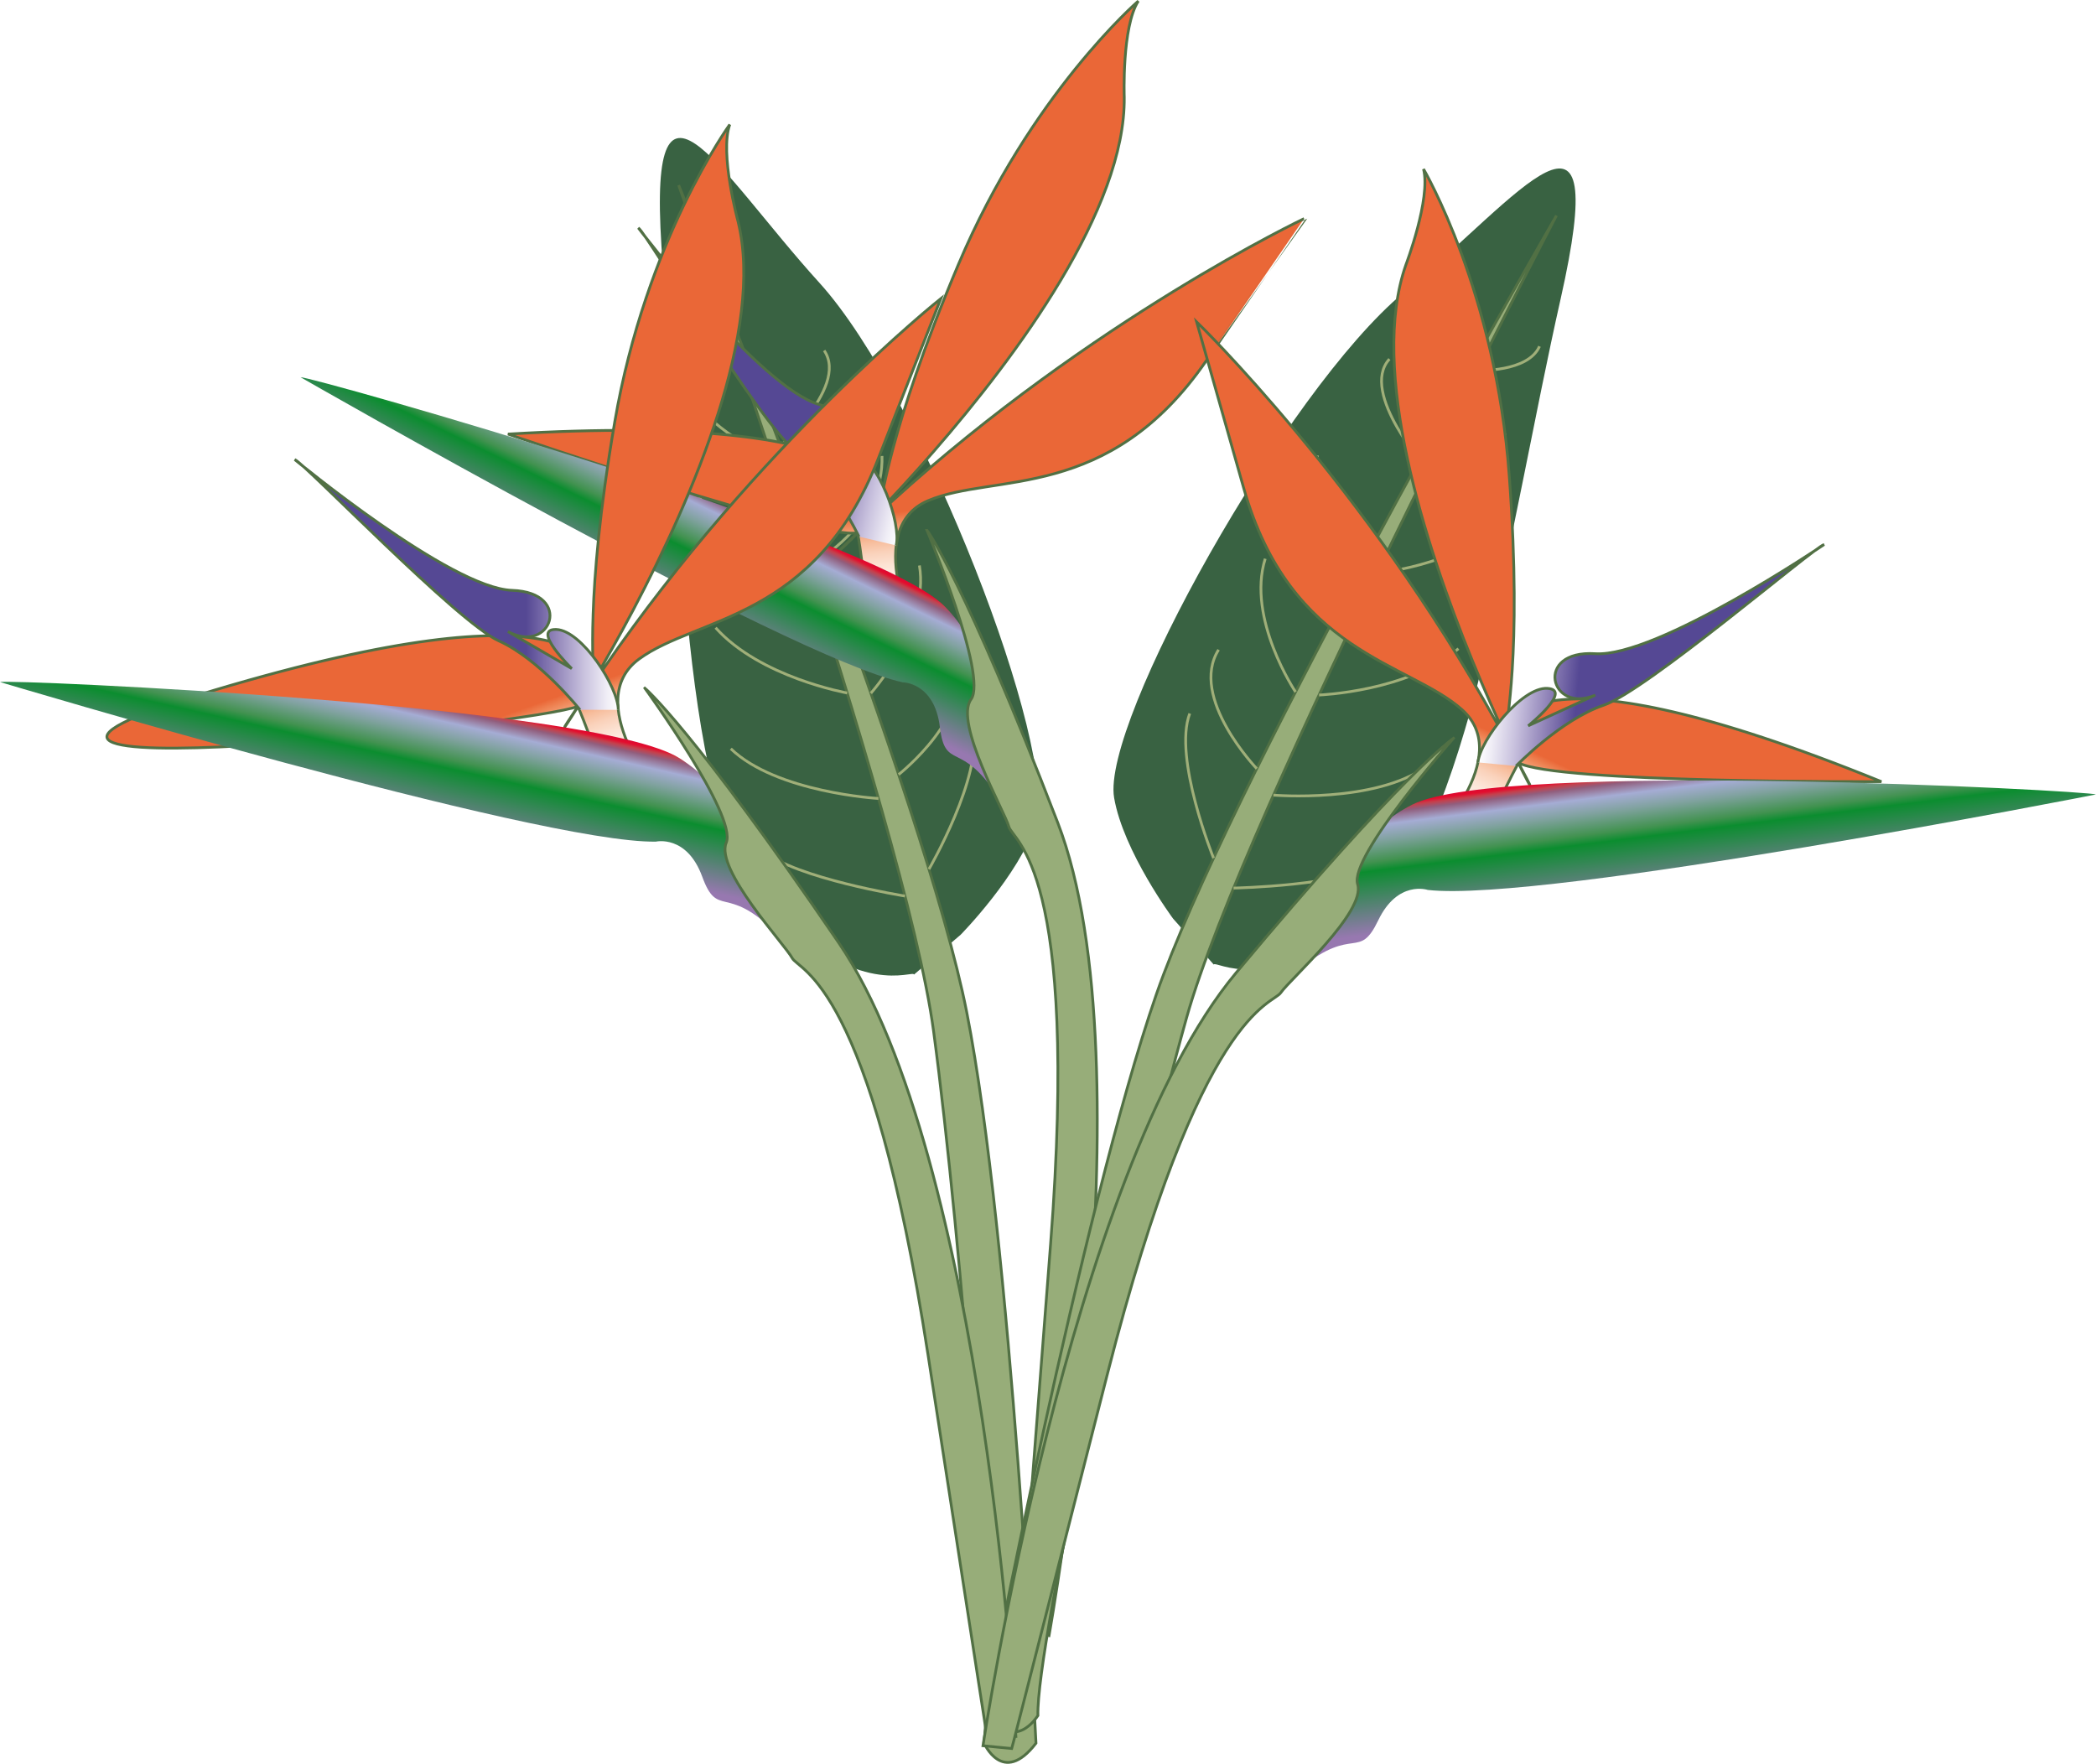
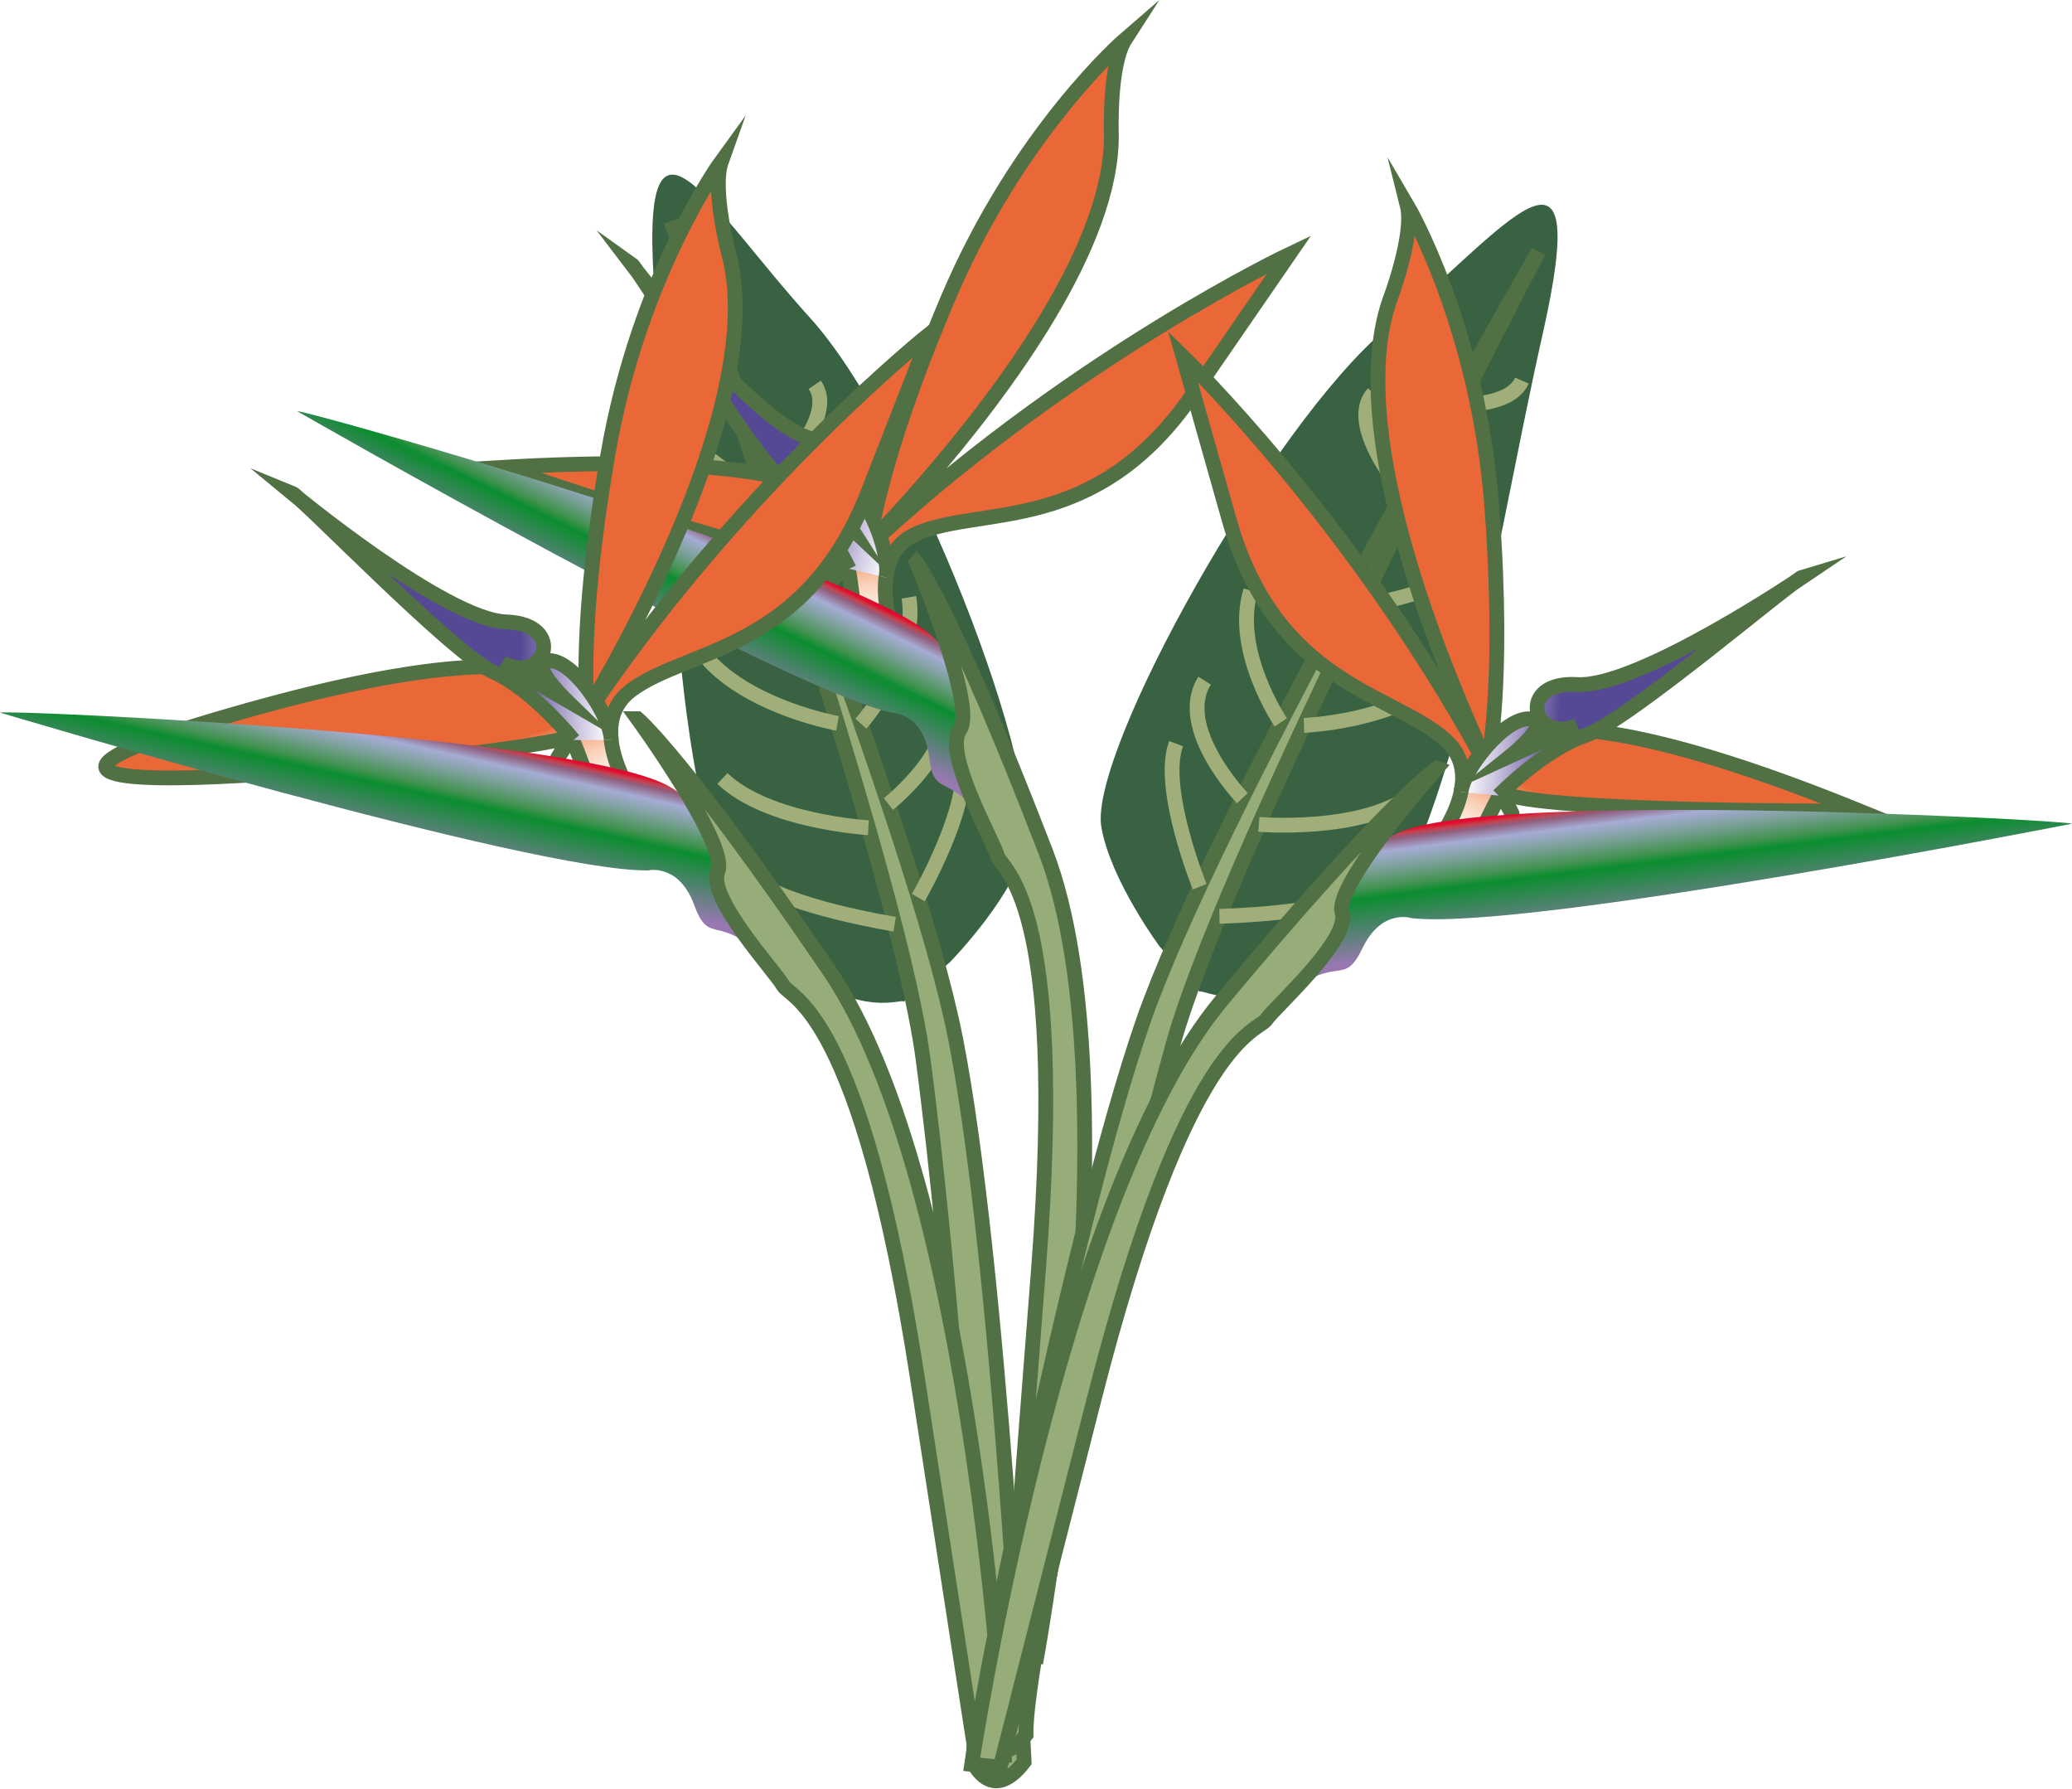
- <svg xmlns="http://www.w3.org/2000/svg" id="Calque_1" enable-background="new 0 0 763.325 642.343" xml:space="preserve" viewBox="0 0 140 117.81" version="1.1" y="0px" x="0px" width="140" height="117.81">
-   <defs id="defs1047" />
-   <g id="g3" transform="matrix(0.1834088,0,0,0.1834088,0,-9.8060946e-4)">
-     <g id="g5">
-       <path id="path7" d="m 349.85,340.42 c 0,0 21.323,-21.658 27.388,-40.598 8.494,-26.523 -41.257,-155.44 -78.829,-196.83 -37.572,-41.393 -64.052,-91.67 -56.945,-5.591 7.107,86.079 5.925,200.07 38.58,233.41 32.655,33.34 52.511,22.289 52.828,24.104" fill="#396242" />
-       <path id="path9" stroke="#517044" d="m 377.29,634.84 c 0,0 -9.091,-184.1 -25.238,-266.28 -14.96,-76.13 -92.23,-269.66 -103.51,-297.7 -0.894,-2.223 -1.373,-3.406 -1.373,-3.406 0,0 82.599,231.87 92.809,307.98 10.211,76.109 22.582,233.25 18.312,259.2 0,0.01 6.83,16.08 19,0.21 z" fill="#97ad79" />
-       <path id="path11" stroke="#a0af79" d="m 338.31,316.54 c 0,0 19.738,-34.138 15.914,-50.959" fill="none" />
-       <path id="path13" stroke="#a0af79" d="m 329.59,326.33 c 0,0 -39.936,-6.414 -51.832,-16.538" fill="none" />
-       <path id="path15" stroke="#a0af79" d="m 319.91,290.79 c 0,0 -37.068,-2.08 -53.768,-18.12" fill="none" />
-       <path id="path17" stroke="#a0af79" d="m 308.53,252.37 c 0,0 -31.704,-5.63 -47.926,-23.761" fill="none" />
-       <path id="path19" stroke="#a0af79" d="m 293.82,205.51 c 0,0 -35.885,-8.932 -39.698,-26.972" fill="none" />
-       <path id="path21" stroke="#a0af79" d="m 254.43,148.54 c 15.04,14.999 26.355,17.092 26.355,17.092 0,0 28.719,-24.238 19.362,-37.978" fill="none" />
-       <path id="path23" stroke="#a0af79" d="m 267.92,127.32 c 0,0 -18.453,-1.833 -21.246,-11.863" fill="none" />
-       <path id="path25" stroke="#a0af79" d="m 327.27,282.08 c 0,0 28.208,-22.227 19.788,-40.946" fill="none" />
-       <path id="path27" stroke="#a0af79" d="m 317.15,252.46 c 0,0 21.441,-23.924 17.682,-46.523" fill="none" />
-       <path id="path29" stroke="#a0af79" d="m 299.37,202.91 c 0,0 22.545,-13.337 21.836,-36.861" fill="none" />
-     </g>
-     <g id="g31">
-       <linearGradient id="SVGID_1_" y2="-102.61" gradientUnits="userSpaceOnUse" x2="211.89" gradientTransform="matrix(0.9736,0.2282,-0.2282,0.9736,82.693,14.651)" y1="156.7" x1="304.34">
-         <stop id="stop34" style="stop-color:#FFFFFF" offset="0" />
-         <stop id="stop36" style="stop-color:#FFFEFD" offset=".053" />
-         <stop id="stop38" style="stop-color:#FFF8F5" offset=".08" />
-         <stop id="stop40" style="stop-color:#FEF0E7" offset=".102" />
-         <stop id="stop42" style="stop-color:#FCE3D4" offset=".12" />
-         <stop id="stop44" style="stop-color:#FAD2BB" offset=".137" />
-         <stop id="stop46" style="stop-color:#F7BD9C" offset=".152" />
-         <stop id="stop48" style="stop-color:#F3A178" offset=".166" />
-         <stop id="stop50" style="stop-color:#EE8151" offset=".179" />
-         <stop id="stop52" style="stop-color:#EA6737" offset=".188" />
-       </linearGradient>
-       <path id="path54" stroke="#517044" d="m 333.75,232.07 c 0,0 -19.69,-39.563 4.263,-49.739 23.953,-10.177 65.681,0.761 101.3,-50.972 35.619,-51.733 35.621,-51.732 35.621,-51.732 0,0 -77.064,36.515 -150.13,102.96 -73.066,66.445 85.64,-66.086 84.628,-147.2 0,0 -0.924,-25.637 5.124,-35.003 0,0 -39.33,33.916 -65.527,95.946 -26.196,62.03 -27.208,86.057 -28.753,86.08 -1.546,0.023 4.885,-32.6 -135.29,-24.324 0,0 112.5,38.799 127.35,35.943 0,0 5.763,32.9 0.478,33.136 l 20.94,4.9 z" fill="url(#SVGID_1_)" style="fill:url(#SVGID_1_)" />
-       <linearGradient id="SVGID_2_" y2="163.12" gradientUnits="userSpaceOnUse" x2="194.09" gradientTransform="matrix(0.9736,0.2282,-0.2282,0.9736,82.693,14.651)" y1="114.89" x1="204.98">
-         <stop id="stop57" style="stop-color:#CF0038" offset="0" />
-         <stop id="stop59" style="stop-color:#E30D2D" offset=".061" />
-         <stop id="stop61" style="stop-color:#C5404C" offset=".086" />
-         <stop id="stop63" style="stop-color:#915E7D" offset=".121" />
-         <stop id="stop65" style="stop-color:#A5ACD4" offset=".206" />
-         <stop id="stop67" style="stop-color:#80A29F" offset=".318" />
-         <stop id="stop69" style="stop-color:#429250" offset=".469" />
-         <stop id="stop71" style="stop-color:#0B8D2F" offset=".537" />
-         <stop id="stop73" style="stop-color:#9778B0" offset="1" />
-       </linearGradient>
-       <path id="path75" d="m 109.47,137.39 c 0,0 177.87,102.16 219.29,111.1 0,0 11.552,0.013 13.519,16.265 1.968,16.252 7.797,4.523 21.021,25.34 0,0 6.277,-43.206 -19.21,-69.208 -25.49,-26 -231.78,-83.99 -234.62,-83.5 z" fill="url(#SVGID_2_)" style="fill:url(#SVGID_2_)" />
-       <linearGradient id="SVGID_3_" y2="77.948" gradientUnits="userSpaceOnUse" x2="279.24" gradientTransform="matrix(0.9736,0.2282,-0.2282,0.9736,82.693,14.651)" y1="77.948" x1="161.43">
-         <stop id="stop78" style="stop-color:#554894" offset=".715" />
-         <stop id="stop80" style="stop-color:#8D80B6" offset=".8" />
-         <stop id="stop82" style="stop-color:#CAC3DF" offset=".896" />
-         <stop id="stop84" style="stop-color:#F0EEF6" offset=".965" />
-         <stop id="stop86" style="stop-color:#FFFFFF" offset="1" />
-       </linearGradient>
-       <path id="path88" stroke="#517044" d="m 312.81,195.43 c 0,0 -10.044,-21.227 -23.107,-31.221 -13.063,-9.996 -53.916,-78.885 -57.224,-81.201 0,0 44.429,58.559 66.163,64.423 21.734,5.865 8.482,26.253 -4.883,14.262 l 19.554,18.449 c 0,0 -11.235,-17.637 -2.223,-15.156 9.012,2.479 17.171,25.63 15.288,33.663" fill="url(#SVGID_3_)" style="fill:url(#SVGID_3_)" />
-       <path id="path90" stroke="#517044" d="m 337.62,193.18 c 0,0 22.245,52.973 16.005,61.524 -6.242,8.551 12.336,41.022 13.779,46.366 1.443,5.346 25.794,14.764 15.201,151.97 -10.594,137.2 -10.396,134.17 -10.594,137.2 l -0.198,3.034 10.223,2.396 c 0,0 37.334,-207.45 3.162,-296.09 -34.17,-88.64 -47.57,-106.4 -47.57,-106.4 z" fill="#97ad79" />
-     </g>
-     <g id="g92">
-       <path id="path94" d="m 427.22,334.56 c 0,0 -18.106,-24.412 -21.48,-44.01 -4.726,-27.447 62.456,-148.19 105.42,-183.96 42.964,-35.77 76.169,-81.879 57.169,2.376 -19,84.255 -33.669,197.31 -70.641,225.79 -36.973,28.479 -55.1,14.774 -55.666,16.528" fill="#396242" />
-       <path id="path96" stroke="#517044" d="m 359.13,622.31 c 0,0 34.585,-181.06 61.995,-260.19 25.396,-73.314 128.81,-254.23 143.87,-280.43 1.195,-2.078 1.834,-3.182 1.834,-3.182 0,0 -114.01,218.15 -134.69,292.1 -20.688,73.952 -54.774,227.85 -54.153,254.14 -0.01,0.01 -9.01,14.97 -18.85,-2.44 z" fill="#97ad79" />
-       <path id="path98" stroke="#a0af79" d="m 441.96,312.52 c 0,0 -14.803,-36.55 -8.677,-52.676" fill="none" />
-       <path id="path100" stroke="#a0af79" d="m 449.24,323.42 c 0,0 40.44,-0.803 53.627,-9.176" fill="none" />
-       <path id="path102" stroke="#a0af79" d="m 463.76,289.57 c 0,0 36.998,3.092 55.764,-10.471" fill="none" />
-       <path id="path104" stroke="#a0af79" d="m 480.38,253.11 c 0,0 32.178,-1.169 50.762,-16.871" fill="none" />
-       <path id="path106" stroke="#a0af79" d="m 501.45,208.75 c 0,0 36.778,-3.858 43.062,-21.194" fill="none" />
-       <path id="path108" stroke="#a0af79" d="m 548.37,157.8 c -16.979,12.763 -28.475,13.264 -28.475,13.264 0,0 -25.072,-27.993 -13.896,-40.299" fill="none" />
-       <path id="path110" stroke="#a0af79" d="m 537.97,134.92 c 0,0 18.527,0.749 22.688,-8.795" fill="none" />
-       <path id="path112" stroke="#a0af79" d="m 457.69,279.93 c 0,0 -24.846,-25.931 -13.906,-43.299" fill="none" />
-       <path id="path114" stroke="#a0af79" d="m 471.82,252 c 0,0 -17.909,-26.671 -11.047,-48.529" fill="none" />
-       <path id="path116" stroke="#a0af79" d="m 496.32,205.4 c 0,0 -20.473,-16.341 -16.503,-39.538" fill="none" />
-     </g>
-     <g id="g118">
-       <linearGradient id="SVGID_4_" y2="32.394" gradientUnits="userSpaceOnUse" x2="157.81" y1="291.7" x1="250.26">
-         <stop id="stop121" style="stop-color:#FFFFFF" offset="0" />
-         <stop id="stop123" style="stop-color:#FFFEFD" offset=".053" />
-         <stop id="stop125" style="stop-color:#FFF8F5" offset=".08" />
-         <stop id="stop127" style="stop-color:#FEF0E7" offset=".102" />
-         <stop id="stop129" style="stop-color:#FCE3D4" offset=".12" />
-         <stop id="stop131" style="stop-color:#FAD2BB" offset=".137" />
-         <stop id="stop133" style="stop-color:#F7BD9C" offset=".152" />
-         <stop id="stop135" style="stop-color:#F3A178" offset=".166" />
-         <stop id="stop137" style="stop-color:#EE8151" offset=".179" />
-         <stop id="stop139" style="stop-color:#EA6737" offset=".188" />
-       </linearGradient>
-       <path id="path141" stroke="#517044" d="m 239.97,289.38 c 0,0 -28.2,-34.025 -7.201,-49.399 20.998,-15.375 64.121,-14.25 86.995,-72.747 22.874,-58.497 22.874,-58.497 22.874,-58.497 0,0 -66.697,53.141 -122.67,134.51 -55.973,81.369 68.296,-83.888 48.797,-162.64 0,0 -6.75,-24.75 -3,-35.249 0,0 -30.551,41.997 -41.899,108.37 -11.348,66.371 -6.849,89.995 -8.349,90.37 -1.5,0.375 -2.685,-32.854 -137.27,7.196 -134.585,40.05 118.39,12.098 132.2,5.928 0,0 13.12,30.717 8.028,32.152 h 21.5 z" fill="url(#SVGID_4_)" style="fill:url(#SVGID_4_)" />
-       <linearGradient id="SVGID_5_" y2="298.12" gradientUnits="userSpaceOnUse" x2="140.01" y1="249.89" x1="150.9">
-         <stop id="stop144" style="stop-color:#CF0038" offset="0" />
-         <stop id="stop146" style="stop-color:#E30D2D" offset=".061" />
-         <stop id="stop148" style="stop-color:#C5404C" offset=".086" />
-         <stop id="stop150" style="stop-color:#915E7D" offset=".121" />
-         <stop id="stop152" style="stop-color:#A5ACD4" offset=".206" />
-         <stop id="stop154" style="stop-color:#80A29F" offset=".318" />
-         <stop id="stop156" style="stop-color:#429250" offset=".469" />
-         <stop id="stop158" style="stop-color:#0B8D2F" offset=".537" />
-         <stop id="stop160" style="stop-color:#9778B0" offset="1" />
-       </linearGradient>
-       <path id="path162" d="m 0,248.39 c 0,0 196.49,58.872 238.86,58.122 0,0 11.25,-2.624 16.874,12.75 5.625,15.374 8.624,2.625 26.249,19.874 0,0 -3.75,-43.498 -34.499,-62.997 -30.74,-19.49 -244.82,-28.86 -247.48,-27.74 z" fill="url(#SVGID_5_)" style="fill:url(#SVGID_5_)" />
-       <linearGradient id="SVGID_6_" y2="212.95" gradientUnits="userSpaceOnUse" x2="225.16" y1="212.95" x1="107.35">
-         <stop id="stop165" style="stop-color:#554894" offset=".715" />
-         <stop id="stop167" style="stop-color:#8D80B6" offset=".8" />
-         <stop id="stop169" style="stop-color:#CAC3DF" offset=".896" />
-         <stop id="stop171" style="stop-color:#F0EEF6" offset=".965" />
-         <stop id="stop173" style="stop-color:#FFFFFF" offset="1" />
-       </linearGradient>
-       <path id="path175" stroke="#517044" d="m 211.22,258.49 c 0,0 -14.624,-18.374 -29.623,-25.123 -15,-6.75 -70.497,-64.497 -74.247,-65.997 0,0 56.622,46.873 79.121,47.622 22.499,0.75 14.25,23.624 -1.5,15 l 23.249,13.499 c 0,0 -14.964,-14.607 -5.624,-14.249 9.34,0.357 22.567,21.035 22.567,29.285" fill="url(#SVGID_6_)" style="fill:url(#SVGID_6_)" />
-       <path id="path177" stroke="#517044" d="m 234.86,250.64 c 0,0 33.748,46.498 29.624,56.247 -4.125,9.75 21.373,37.124 23.998,41.998 2.625,4.875 28.483,8.486 49.483,144.49 21,136.004 20.5,133 21,136 0.5,3 0.5,3 0.5,3 h 10.5 c 0,0 -11,-210.5 -64.5,-289 -53.5,-78.5 -70.6,-92.74 -70.6,-92.74 z" fill="#97ad79" />
-     </g>
-     <g id="g179">
-       <linearGradient id="SVGID_7_" y2="-37.974" gradientUnits="userSpaceOnUse" x2="120.2" gradientTransform="matrix(-0.9953,-0.0966,-0.0966,0.9953,743.09,108.5)" y1="221.33" x1="212.65">
-         <stop id="stop182" style="stop-color:#FFFFFF" offset="0" />
-         <stop id="stop184" style="stop-color:#FFFEFD" offset=".053" />
-         <stop id="stop186" style="stop-color:#FFF8F5" offset=".08" />
-         <stop id="stop188" style="stop-color:#FEF0E7" offset=".102" />
-         <stop id="stop190" style="stop-color:#FCE3D4" offset=".12" />
-         <stop id="stop192" style="stop-color:#FAD2BB" offset=".137" />
-         <stop id="stop194" style="stop-color:#F7BD9C" offset=".152" />
-         <stop id="stop196" style="stop-color:#F3A178" offset=".166" />
-         <stop id="stop198" style="stop-color:#EE8151" offset=".179" />
-         <stop id="stop200" style="stop-color:#EA6737" offset=".188" />
-       </linearGradient>
-       <path id="path202" stroke="#517044" d="m 520.52,306.94 c 0,0 31.355,-31.141 11.941,-48.472 -19.416,-17.332 -62.445,-20.379 -79.561,-80.813 l -17.115,-60.433 c 0,0 61.252,59.336 109.1,145.73 47.848,86.394 -59.87,-90.093 -32.854,-166.59 0,0 9.109,-23.982 6.391,-34.794 0,0 26.352,44.752 31.234,111.91 4.881,67.157 -1.879,90.236 -0.424,90.754 1.457,0.518 5.846,-32.442 135.94,20.426 0,0 -119,0.602 -132.15,-6.873 0,0 -16.025,29.305 -11.096,31.226 l -21.4,-2.09 z" fill="url(#SVGID_7_)" style="fill:url(#SVGID_7_)" />
-       <linearGradient id="SVGID_8_" y2="227.75" gradientUnits="userSpaceOnUse" x2="102.4" gradientTransform="matrix(-0.9953,-0.0966,-0.0966,0.9953,743.09,108.5)" y1="179.52" x1="113.29">
-         <stop id="stop205" style="stop-color:#CF0038" offset="0" />
-         <stop id="stop207" style="stop-color:#E30D2D" offset=".061" />
-         <stop id="stop209" style="stop-color:#C5404C" offset=".086" />
-         <stop id="stop211" style="stop-color:#915E7D" offset=".121" />
-         <stop id="stop213" style="stop-color:#A5ACD4" offset=".206" />
-         <stop id="stop215" style="stop-color:#80A29F" offset=".318" />
-         <stop id="stop217" style="stop-color:#429250" offset=".469" />
-         <stop id="stop219" style="stop-color:#0B8D2F" offset=".537" />
-         <stop id="stop221" style="stop-color:#9778B0" offset="1" />
-       </linearGradient>
-       <path id="path223" d="m 763.32,289.33 c 0,0 -201.26,39.611 -243.36,34.771 0,0 -10.943,-3.698 -18.025,11.061 -7.085,14.759 -8.838,1.778 -28.047,17.245 0,0 7.934,-42.934 40.424,-59.369 32.49,-16.43 246.48,-5.08 249.01,-3.7 z" fill="url(#SVGID_8_)" style="fill:url(#SVGID_8_)" />
-       <linearGradient id="SVGID_9_" y2="142.58" gradientUnits="userSpaceOnUse" x2="187.55" gradientTransform="matrix(-0.9953,-0.0966,-0.0966,0.9953,743.09,108.5)" y1="142.58" x1="69.741">
-         <stop id="stop226" style="stop-color:#554894" offset=".715" />
-         <stop id="stop228" style="stop-color:#8D80B6" offset=".8" />
-         <stop id="stop230" style="stop-color:#CAC3DF" offset=".896" />
-         <stop id="stop232" style="stop-color:#F0EEF6" offset=".965" />
-         <stop id="stop234" style="stop-color:#FFFFFF" offset="1" />
-       </linearGradient>
-       <path id="path236" stroke="#517044" d="m 552.12,278.97 c 0,0 16.328,-16.876 31.91,-22.144 15.582,-5.269 76.398,-57.384 80.275,-58.515 0,0 -60.885,41.184 -83.352,39.755 -22.467,-1.428 -16.465,22.137 0.043,15.075 l -24.443,11.189 c 0,0 16.305,-13.093 6.975,-13.638 -9.332,-0.547 -24.494,18.755 -25.293,26.967" fill="url(#SVGID_9_)" style="fill:url(#SVGID_9_)" />
-       <path id="path238" stroke="#517044" d="m 529.34,268.87 c 0,0 -38.082,43.02 -34.92,53.122 3.164,10.104 -24.859,34.886 -27.943,39.482 -3.083,4.6 -29.17,5.695 -63.212,139.03 -34.042,133.335 -33.255,130.4 -34.042,133.34 l -0.788,2.937 -10.451,-1.014 c 0,0 31.288,-208.45 92.122,-281.42 60.834,-72.97 79.23,-85.48 79.23,-85.48 z" fill="#97ad79" />
+ <svg xmlns="http://www.w3.org/2000/svg" version="1.1" width="140" height="120.798" viewBox="0,0,140,120.798">
+   <defs>
+     <linearGradient x1="232.953" y1="164.5" x2="227.298" y2="114.327" gradientUnits="userSpaceOnUse" id="color-1">
+       <stop offset="0" stop-color="#ffffff" />
+       <stop offset="0.053" stop-color="#fffefd" />
+       <stop offset="0.08" stop-color="#fff8f5" />
+       <stop offset="0.102" stop-color="#fef0e7" />
+       <stop offset="0.12" stop-color="#fce3d4" />
+       <stop offset="0.137" stop-color="#fad2bb" />
+       <stop offset="0.152" stop-color="#f7bd9c" />
+       <stop offset="0.166" stop-color="#f3a178" />
+       <stop offset="0.179" stop-color="#ee8151" />
+       <stop offset="0.188" stop-color="#ea6737" />
+     </linearGradient>
+     <linearGradient x1="216.961" y1="152.876" x2="212.997" y2="161.032" gradientUnits="userSpaceOnUse" id="color-2">
+       <stop offset="0" stop-color="#cf0038" />
+       <stop offset="0.061" stop-color="#e30d2d" />
+       <stop offset="0.086" stop-color="#c5404c" />
+       <stop offset="0.121" stop-color="#915e7d" />
+       <stop offset="0.206" stop-color="#a5acd4" />
+       <stop offset="0.318" stop-color="#80a29f" />
+       <stop offset="0.469" stop-color="#429250" />
+       <stop offset="0.537" stop-color="#0b8d2f" />
+       <stop offset="1" stop-color="#9778b0" />
+     </linearGradient>
+     <linearGradient x1="210.73" y1="144.457" x2="231.767" y2="149.387" gradientUnits="userSpaceOnUse" id="color-3">
+       <stop offset="0.715" stop-color="#554894" />
+       <stop offset="0.8" stop-color="#8d80b6" />
+       <stop offset="0.896" stop-color="#cac3df" />
+       <stop offset="0.965" stop-color="#f0eef6" />
+       <stop offset="1" stop-color="#ffffff" />
+     </linearGradient>
+     <linearGradient x1="215.9" y1="174.594" x2="198.944" y2="127.035" gradientUnits="userSpaceOnUse" id="color-4">
+       <stop offset="0" stop-color="#ffffff" />
+       <stop offset="0.053" stop-color="#fffefd" />
+       <stop offset="0.08" stop-color="#fff8f5" />
+       <stop offset="0.102" stop-color="#fef0e7" />
+       <stop offset="0.12" stop-color="#fce3d4" />
+       <stop offset="0.137" stop-color="#fad2bb" />
+       <stop offset="0.152" stop-color="#f7bd9c" />
+       <stop offset="0.166" stop-color="#f3a178" />
+       <stop offset="0.179" stop-color="#ee8151" />
+       <stop offset="0.188" stop-color="#ea6737" />
+     </linearGradient>
+     <linearGradient x1="197.676" y1="166.926" x2="195.679" y2="175.772" gradientUnits="userSpaceOnUse" id="color-5">
+       <stop offset="0" stop-color="#cf0038" />
+       <stop offset="0.061" stop-color="#e30d2d" />
+       <stop offset="0.086" stop-color="#c5404c" />
+       <stop offset="0.121" stop-color="#915e7d" />
+       <stop offset="0.206" stop-color="#a5acd4" />
+       <stop offset="0.318" stop-color="#80a29f" />
+       <stop offset="0.469" stop-color="#429250" />
+       <stop offset="0.537" stop-color="#0b8d2f" />
+       <stop offset="1" stop-color="#9778b0" />
+     </linearGradient>
+     <linearGradient x1="189.689" y1="160.151" x2="211.296" y2="160.151" gradientUnits="userSpaceOnUse" id="color-6">
+       <stop offset="0.715" stop-color="#554894" />
+       <stop offset="0.8" stop-color="#8d80b6" />
+       <stop offset="0.896" stop-color="#cac3df" />
+       <stop offset="0.965" stop-color="#f0eef6" />
+       <stop offset="1" stop-color="#ffffff" />
+     </linearGradient>
+     <linearGradient x1="263.549" y1="177.629" x2="285.02" y2="131.932" gradientUnits="userSpaceOnUse" id="color-7">
+       <stop offset="0" stop-color="#ffffff" />
+       <stop offset="0.053" stop-color="#fffefd" />
+       <stop offset="0.08" stop-color="#fff8f5" />
+       <stop offset="0.102" stop-color="#fef0e7" />
+       <stop offset="0.12" stop-color="#fce3d4" />
+       <stop offset="0.137" stop-color="#fad2bb" />
+       <stop offset="0.152" stop-color="#f7bd9c" />
+       <stop offset="0.166" stop-color="#f3a178" />
+       <stop offset="0.179" stop-color="#ee8151" />
+       <stop offset="0.188" stop-color="#ea6737" />
+     </linearGradient>
+     <linearGradient x1="282.428" y1="171.757" x2="283.561" y2="180.755" gradientUnits="userSpaceOnUse" id="color-8">
+       <stop offset="0" stop-color="#cf0038" />
+       <stop offset="0.061" stop-color="#e30d2d" />
+       <stop offset="0.086" stop-color="#c5404c" />
+       <stop offset="0.121" stop-color="#915e7d" />
+       <stop offset="0.206" stop-color="#a5acd4" />
+       <stop offset="0.318" stop-color="#80a29f" />
+       <stop offset="0.469" stop-color="#429250" />
+       <stop offset="0.537" stop-color="#0b8d2f" />
+       <stop offset="1" stop-color="#9778b0" />
+     </linearGradient>
+     <linearGradient x1="291.032" y1="165.786" x2="269.526" y2="163.698" gradientUnits="userSpaceOnUse" id="color-9">
+       <stop offset="0.715" stop-color="#554894" />
+       <stop offset="0.8" stop-color="#8d80b6" />
+       <stop offset="0.896" stop-color="#cac3df" />
+       <stop offset="0.965" stop-color="#f0eef6" />
+       <stop offset="1" stop-color="#ffffff" />
+     </linearGradient>
+   </defs>
+   <g transform="translate(-170,-118.5163)">
+     <g data-paper-data="{&quot;isPaintingLayer&quot;:true}" fill-rule="nonzero" stroke-width="1" stroke-linecap="butt" stroke-linejoin="miter" stroke-miterlimit="10" stroke-dasharray="" stroke-dashoffset="0" style="mix-blend-mode: normal">
+       <g>
+         <path d="M231.052,186.189c-0.058,-0.333 -3.7,1.694 -9.689,-4.421c-5.989,-6.115 -5.772,-27.022 -7.076,-42.809c-1.303,-15.788 3.553,-6.566 10.444,1.025c6.891,7.591 16.016,31.236 14.458,36.1c-1.112,3.474 -5.023,7.446 -5.023,7.446" fill="#396242" stroke="none" />
+         <path d="M239.198,237.53c-2.232,2.911 -3.485,-0.037 -3.485,-0.039c0.783,-4.759 -1.486,-33.581 -3.359,-47.54c-1.873,-13.959 -17.022,-56.486 -17.022,-56.486c0,0 0.088,0.217 0.252,0.625c2.069,5.143 16.241,40.638 18.985,54.601c2.962,15.073 4.629,48.838 4.629,48.838z" fill="#97ad79" stroke="#517044" />
+         <path d="M234.968,169.804c0.701,3.085 -2.919,9.346 -2.919,9.346" fill="none" stroke="#a0af79" />
+         <path d="M230.45,180.946c0,0 -7.325,-1.176 -9.506,-3.033" fill="none" stroke="#a0af79" />
+         <path d="M228.674,174.427c0,0 -6.799,-0.381 -9.862,-3.323" fill="none" stroke="#a0af79" />
+         <path d="M226.587,167.381c0,0 -5.815,-1.033 -8.79,-4.358" fill="none" stroke="#a0af79" />
+         <path d="M223.889,158.786c0,0 -6.582,-1.638 -7.281,-4.947" fill="none" stroke="#a0af79" />
+         <path d="M225.05,144.507c1.716,2.52 -3.551,6.965 -3.551,6.965c0,0 -2.075,-0.384 -4.834,-3.135" fill="none" stroke="#a0af79" />
+         <path d="M219.139,144.446c0,0 -3.384,-0.336 -3.897,-2.176" fill="none" stroke="#a0af79" />
+         <path d="M233.654,165.32c1.544,3.433 -3.629,7.51 -3.629,7.51" fill="none" stroke="#a0af79" />
+         <path d="M231.411,158.865c0.689,4.145 -3.243,8.533 -3.243,8.533" fill="none" stroke="#a0af79" />
+         <path d="M228.912,151.549c0.13,4.315 -4.005,6.761 -4.005,6.761" fill="none" stroke="#a0af79" />
+       </g>
+       <g>
+         <path d="M231.213,163.657l-3.841,-0.899c0.969,-0.043 -0.088,-6.077 -0.088,-6.077c-2.724,0.524 -23.357,-6.592 -23.357,-6.592c25.709,-1.518 24.53,4.465 24.813,4.461c0.283,-0.004 0.469,-4.411 5.274,-15.788c4.805,-11.377 12.018,-17.597 12.018,-17.597c-1.109,1.718 -0.94,6.42 -0.94,6.42c0.186,14.877 -28.922,39.184 -15.522,26.998c13.401,-12.187 27.535,-18.884 27.535,-18.884c0,0 -0,-0 -6.533,9.488c-6.533,9.488 -14.186,7.482 -18.579,9.349c-4.393,1.866 -0.782,9.123 -0.782,9.123z" fill="url(#color-1)" stroke="#517044" />
+         <path d="M190.078,146.292c0.521,-0.09 38.356,10.546 43.031,15.315c4.675,4.769 3.523,12.693 3.523,12.693c-2.425,-3.818 -3.494,-1.667 -3.855,-4.648c-0.361,-2.981 -2.479,-2.983 -2.479,-2.983c-7.597,-1.64 -40.22,-20.377 -40.22,-20.377z" fill="url(#color-2)" stroke="none" />
+         <path d="M227.372,156.938c0,0 -1.842,-3.893 -4.238,-5.726c-2.396,-1.833 -9.889,-14.468 -10.495,-14.893c0,0 8.149,10.74 12.135,11.816c3.986,1.076 1.556,4.815 -0.896,2.616l3.586,3.384c0,0 -2.061,-3.235 -0.408,-2.78c1.653,0.455 3.149,4.701 2.804,6.174" fill="url(#color-3)" stroke="#517044" />
+         <path d="M231.924,156.525c0,0 2.458,3.257 8.725,19.515c6.267,16.257 -0.58,54.306 -0.58,54.306l-1.875,-0.439l0.036,-0.556c0.036,-0.556 0,0 1.943,-25.164c1.943,-25.165 -2.523,-26.892 -2.788,-27.873c-0.265,-0.98 -3.672,-6.936 -2.527,-8.504c1.144,-1.568 -2.935,-11.284 -2.935,-11.284z" fill="#97ad79" stroke="#517044" />
+       </g>
+       <g>
+         <path d="M248.356,182.455c0,0 -3.321,-4.477 -3.94,-8.072c-0.867,-5.034 11.455,-27.179 19.335,-33.74c7.88,-6.561 13.97,-15.017 10.485,0.436c-3.485,15.453 -6.175,36.188 -12.956,41.412c-6.781,5.223 -10.106,2.71 -10.21,3.031" fill="#396242" stroke="none" />
+         <path d="M235.868,235.231c0,0 6.343,-33.208 11.37,-47.721c4.658,-13.446 23.625,-46.628 26.387,-51.433c0.219,-0.381 0.336,-0.584 0.336,-0.584c0,0 -20.91,40.011 -24.703,53.574c-3.794,13.563 -10.046,41.79 -9.932,46.612c-0.002,0.002 -1.653,2.746 -3.457,-0.448z" fill="#97ad79" stroke="#517044" />
+         <path d="M251.059,178.413c0,0 -2.715,-6.704 -1.591,-9.661" fill="none" stroke="#a0af79" />
+         <path d="M262.23,178.729c-2.419,1.536 -9.836,1.683 -9.836,1.683" fill="none" stroke="#a0af79" />
+         <path d="M265.285,172.283c-3.442,2.488 -10.228,1.92 -10.228,1.92" fill="none" stroke="#a0af79" />
+         <path d="M267.416,164.422c-3.408,2.88 -9.31,3.094 -9.31,3.094" fill="none" stroke="#a0af79" />
+         <path d="M269.868,155.493c-1.153,3.18 -7.898,3.887 -7.898,3.887" fill="none" stroke="#a0af79" />
+         <path d="M270.576,150.036c-3.114,2.341 -5.223,2.433 -5.223,2.433c0,0 -4.598,-5.134 -2.549,-7.391" fill="none" stroke="#a0af79" />
+         <path d="M272.83,144.226c-0.763,1.75 -4.161,1.613 -4.161,1.613" fill="none" stroke="#a0af79" />
+         <path d="M253.944,172.436c0,0 -4.557,-4.756 -2.55,-7.941" fill="none" stroke="#a0af79" />
+         <path d="M256.536,167.313c0,0 -3.285,-4.892 -2.026,-8.901" fill="none" stroke="#a0af79" />
+         <path d="M261.029,158.766c0,0 -3.755,-2.997 -3.027,-7.252" fill="none" stroke="#a0af79" />
+       </g>
+       <g>
+         <path d="M214.014,174.168h-3.943c0.934,-0.263 -1.472,-5.897 -1.472,-5.897c-2.533,1.132 -48.931,6.258 -24.247,-1.087c24.684,-7.346 24.901,-1.251 25.177,-1.32c0.275,-0.069 -0.55,-4.402 1.531,-16.575c2.081,-12.173 7.685,-19.876 7.685,-19.876c-0.688,1.926 0.55,6.465 0.55,6.465c3.576,14.444 -19.216,44.753 -8.95,29.83c10.266,-14.924 22.499,-24.67 22.499,-24.67c0,0 0,0 -4.195,10.729c-4.195,10.729 -12.104,10.523 -15.956,13.342c-3.851,2.82 1.321,9.06 1.321,9.06z" fill="url(#color-4)" stroke="#517044" />
+         <path d="M170.001,166.653c0.488,-0.205 39.752,1.513 45.39,5.088c5.64,3.576 6.327,11.554 6.327,11.554c-3.233,-3.164 -3.783,-0.825 -4.814,-3.645c-1.031,-2.82 -3.095,-2.338 -3.095,-2.338c-7.771,0.138 -43.809,-10.66 -43.809,-10.66z" fill="url(#color-5)" stroke="none" />
+         <path d="M208.74,168.503c0,0 -2.682,-3.37 -5.433,-4.608c-2.751,-1.238 -12.93,-11.829 -13.618,-12.104c0,0 10.385,8.597 14.511,8.734c4.127,0.138 2.614,4.333 -0.275,2.751l4.264,2.476c0,0 -2.745,-2.679 -1.031,-2.613c1.713,0.065 4.139,3.858 4.139,5.371" fill="url(#color-6)" stroke="#517044" />
+         <path d="M213.076,167.063c0,0 3.136,2.612 12.949,17.009c9.812,14.398 11.83,53.005 11.83,53.005h-1.926c0,0 0,0 -0.092,-0.55c-0.092,-0.55 0,0.001 -3.852,-24.944c-3.852,-24.944 -8.594,-25.607 -9.076,-26.501c-0.481,-0.894 -5.158,-5.915 -4.401,-7.703c0.756,-1.788 -5.433,-10.316 -5.433,-10.316z" fill="#97ad79" stroke="#517044" />
+       </g>
+       <g>
+         <path d="M265.468,177.389c0,0 5.751,-5.712 2.19,-8.89c-3.561,-3.179 -11.453,-3.738 -14.592,-14.822l-3.139,-11.084c0,0 11.234,10.883 20.01,26.728c8.776,15.845 -10.981,-16.524 -6.026,-30.554c0,0 1.671,-4.399 1.172,-6.382c0,0 4.833,8.208 5.729,20.525c0.895,12.317 -0.345,16.55 -0.078,16.645c0.267,0.095 1.072,-5.95 24.933,3.746c0,0 -21.826,0.11 -24.237,-1.261c0,0 -2.939,5.375 -2.035,5.727l-3.925,-0.383z" fill="url(#color-7)" stroke="#517044" />
+         <path d="M310,174.16c0,0 -36.913,7.265 -44.634,6.377c0,0 -2.007,-0.678 -3.306,2.029c-1.299,2.707 -1.621,0.326 -5.144,3.163c0,0 1.455,-7.874 7.414,-10.889c5.959,-3.013 45.207,-0.932 45.671,-0.679z" fill="url(#color-8)" stroke="none" />
+         <path d="M268.717,172.019c0.147,-1.506 2.927,-5.046 4.639,-4.946c1.711,0.1 -1.279,2.501 -1.279,2.501l4.483,-2.052c-3.028,1.295 -4.129,-3.027 -0.008,-2.765c4.121,0.262 15.287,-7.291 15.287,-7.291c-0.711,0.207 -11.865,9.766 -14.723,10.732c-2.858,0.966 -5.853,4.061 -5.853,4.061" fill="url(#color-9)" stroke="#517044" />
+         <path d="M267.086,170.407c0,0 -6.985,7.89 -6.405,9.743c0.58,1.853 -4.559,6.398 -5.125,7.241c-0.565,0.844 -5.35,1.045 -11.594,25.499c-6.244,24.455 -6.099,23.917 -6.244,24.456l-0.145,0.539l-1.917,-0.186c0,0 5.739,-38.232 16.896,-51.615c11.157,-13.383 14.531,-15.678 14.531,-15.678z" fill="#97ad79" stroke="#517044" />
+       </g>
    </g>
  </g>
</svg>
